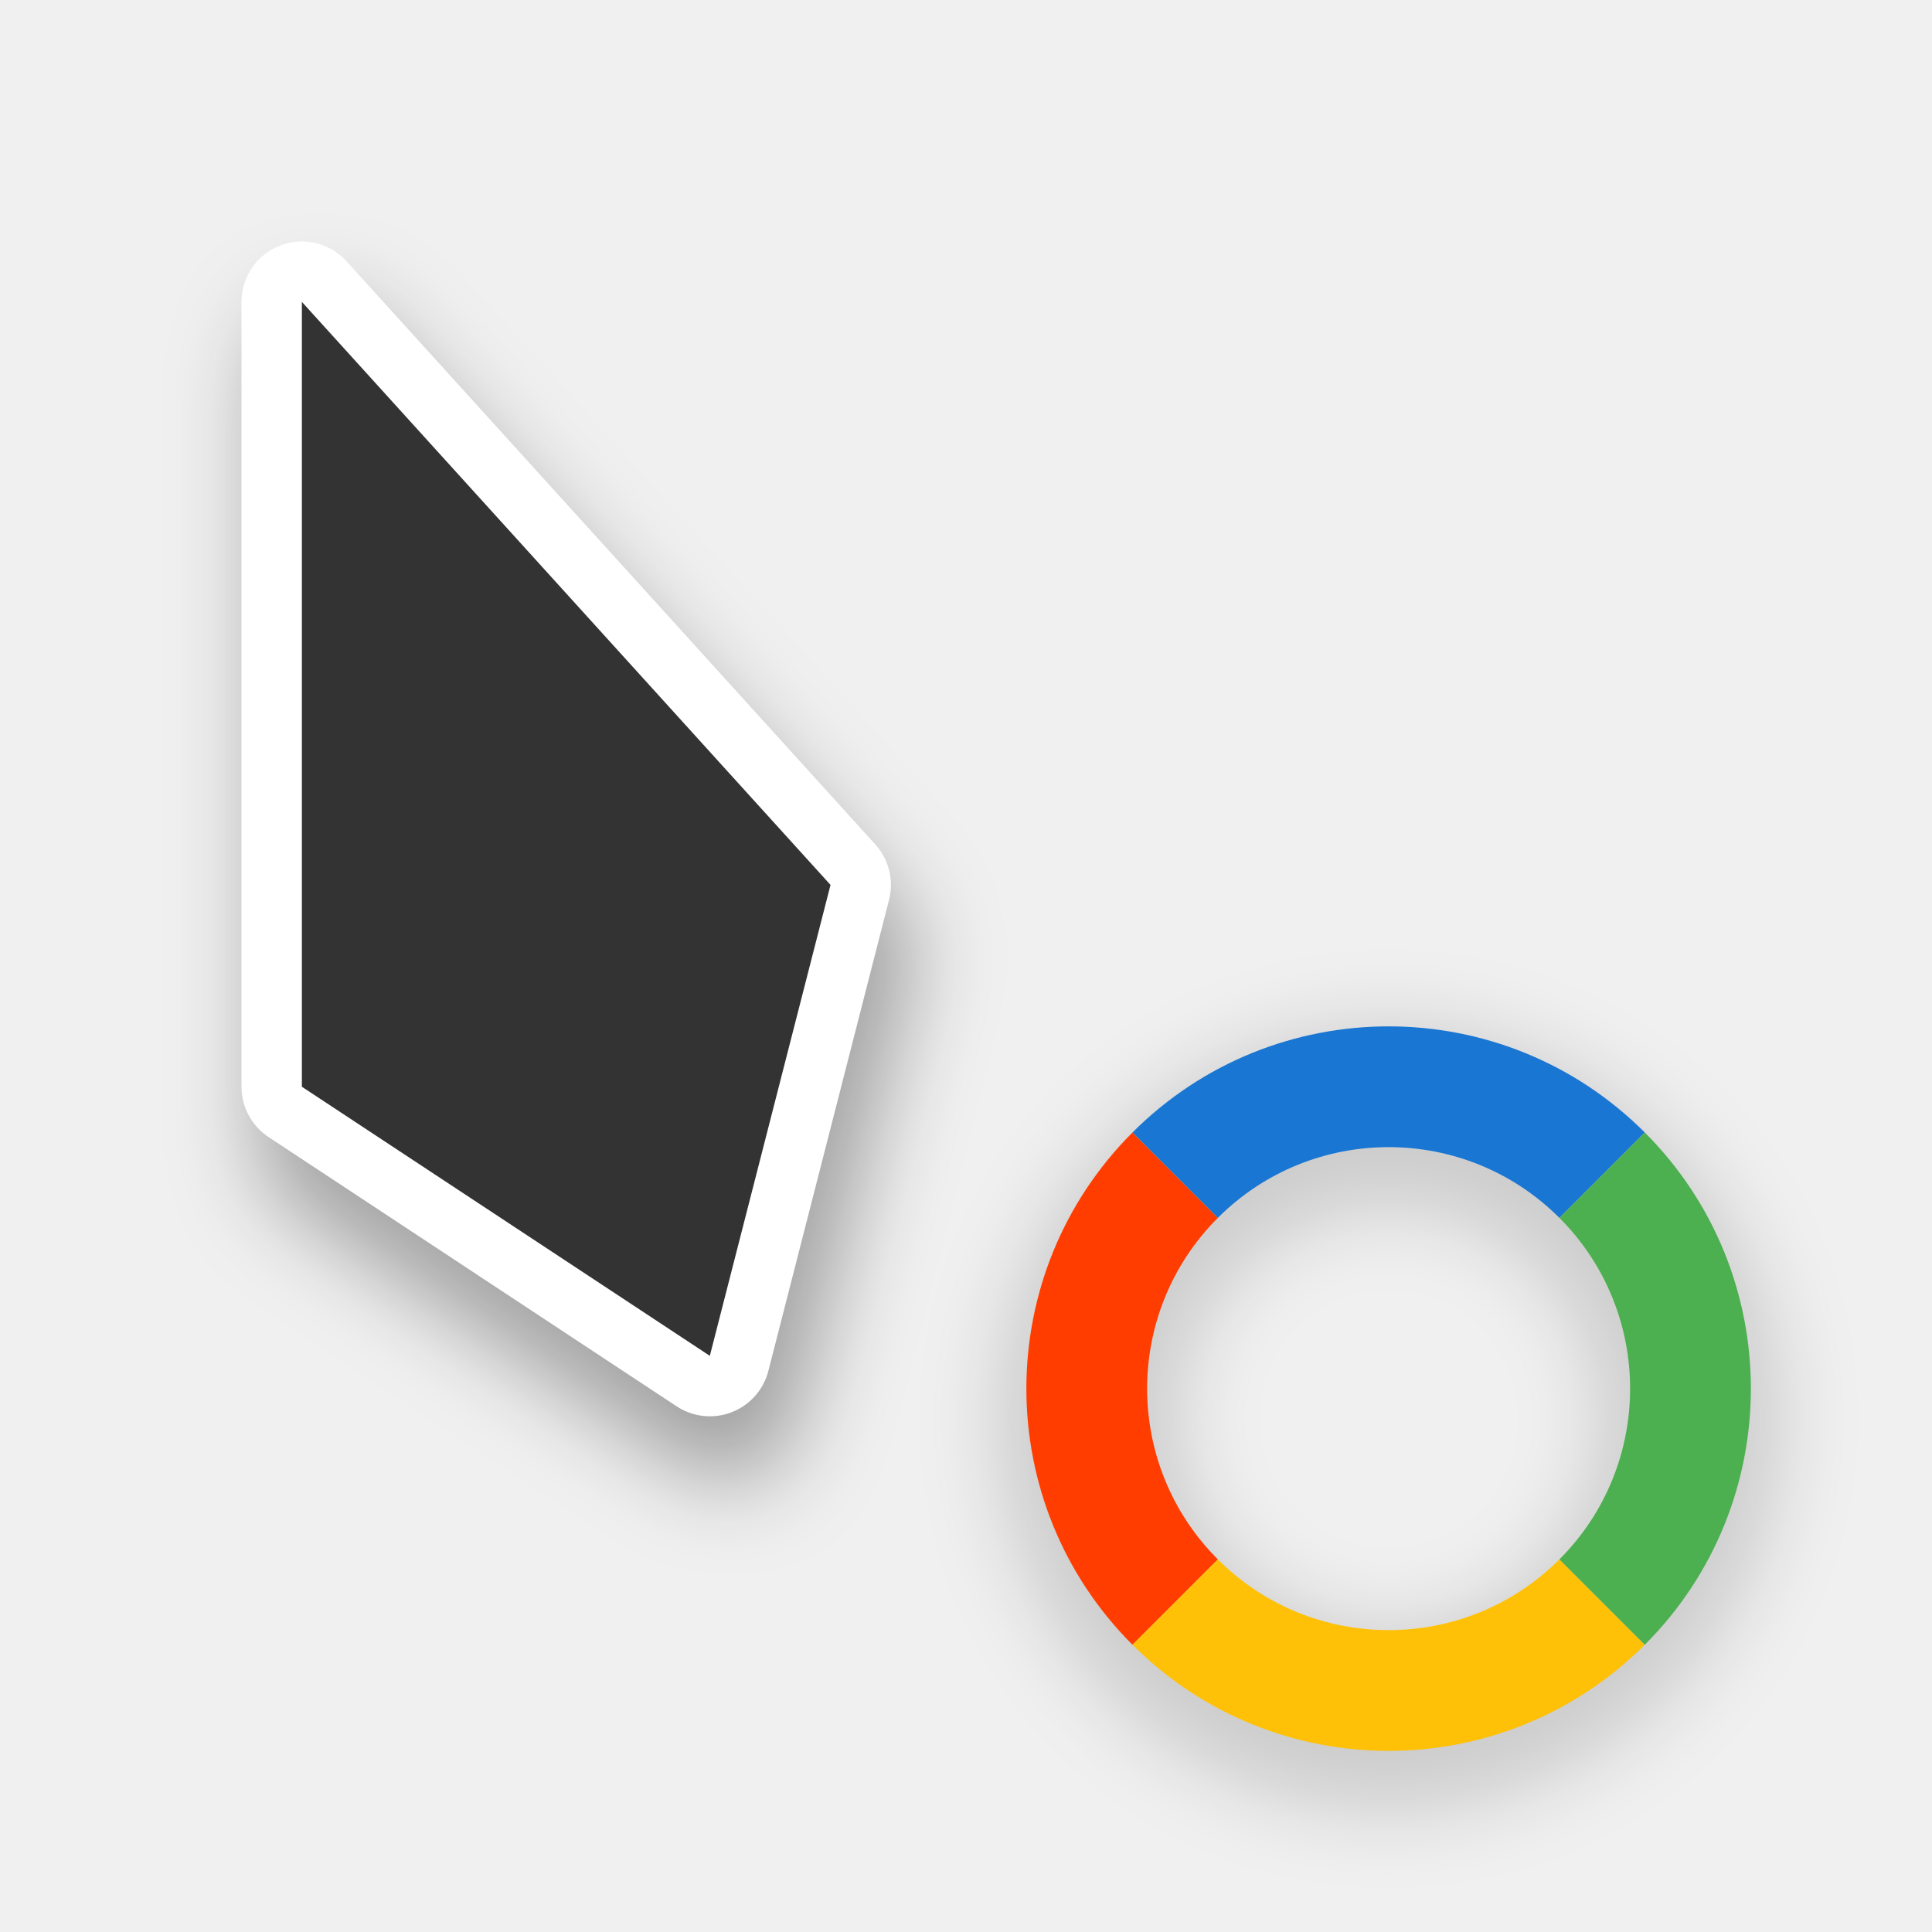
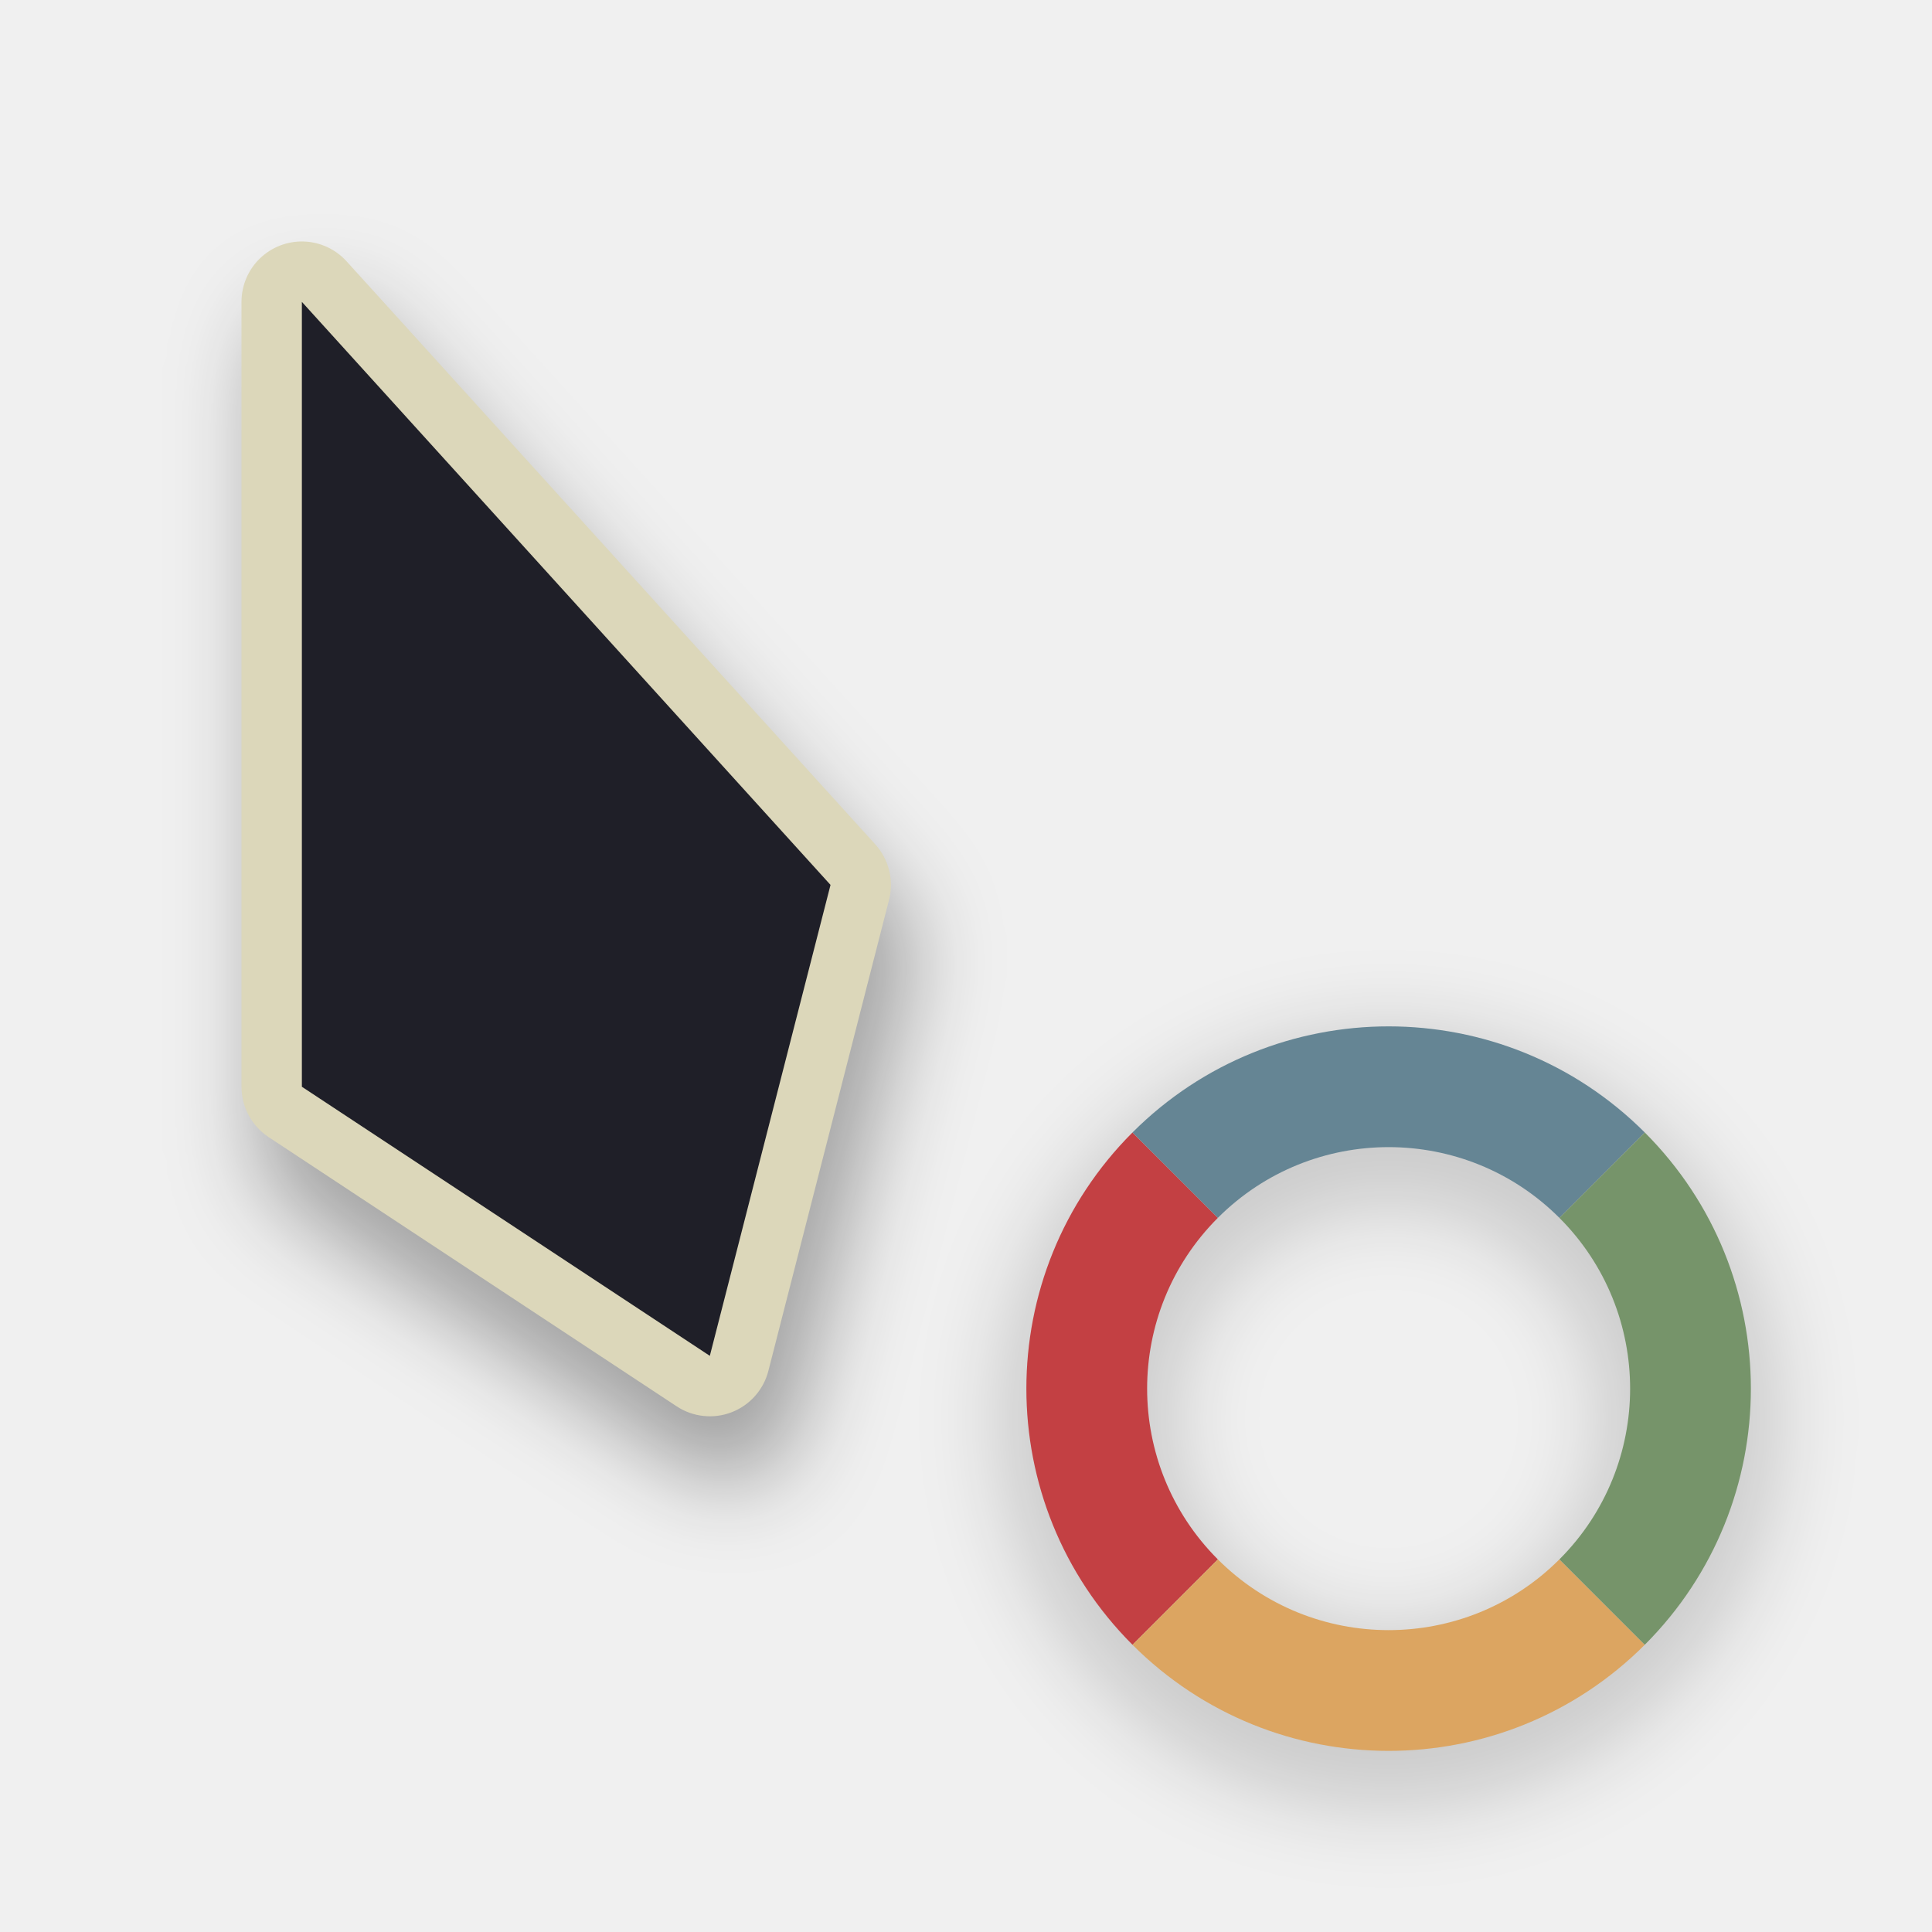
<svg xmlns="http://www.w3.org/2000/svg" width="32" height="32" version="1.1" viewBox="0 0 32 32" id="svg70">
  <defs id="defs38">
    <filter id="b" x="-.162" y="-.095" width="1.324" height="1.191" color-interpolation-filters="sRGB">
      <feGaussianBlur stdDeviation="0.628" id="feGaussianBlur2" />
    </filter>
    <filter id="h" x="-.12" y="-.12" width="1.24" height="1.24" color-interpolation-filters="sRGB">
      <feGaussianBlur stdDeviation="0.65" id="feGaussianBlur5" />
    </filter>
    <linearGradient id="g" x1="17.871" x2="17.871" y1="7.668" y2="17.893" gradientTransform="matrix(.60764 0 0 .58122 11.1 1033.5)" gradientUnits="userSpaceOnUse">
      <stop stop-color="#FBB114" offset="0" id="stop8" />
      <stop stop-color="#FF9508" offset="1" id="stop10" />
    </linearGradient>
    <linearGradient id="f" x1="23.954" x2="23.954" y1="8.61" y2="19.256" gradientTransform="matrix(.5582 0 0 .6327 11.1 1033.5)" gradientUnits="userSpaceOnUse">
      <stop stop-color="#FF645D" offset="0" id="stop13" />
      <stop stop-color="#FF4332" offset="1" id="stop15" />
    </linearGradient>
    <linearGradient id="e" x1="20.127" x2="20.127" y1="19.205" y2="29.033" gradientTransform="matrix(.65219 0 0 .54152 11.1 1033.5)" gradientUnits="userSpaceOnUse">
      <stop stop-color="#CA70E1" offset="0" id="stop18" />
      <stop stop-color="#B452CB" offset="1" id="stop20" />
    </linearGradient>
    <linearGradient id="d" x1="16.36" x2="16.36" y1="17.893" y2="28.118" gradientTransform="matrix(.60764 0 0 .58122 11.1 1033.5)" gradientUnits="userSpaceOnUse">
      <stop stop-color="#14ADF6" offset="0" id="stop23" />
      <stop stop-color="#1191F4" offset="1" id="stop25" />
    </linearGradient>
    <linearGradient id="c" x1="13.308" x2="13.308" y1="13.619" y2="24.265" gradientTransform="matrix(.5582 0 0 .6327 11.1 1033.5)" gradientUnits="userSpaceOnUse">
      <stop stop-color="#52CF30" offset="0" id="stop28" />
      <stop stop-color="#3BBD1C" offset="1" id="stop30" />
    </linearGradient>
    <linearGradient id="a" x1="11.766" x2="11.766" y1="9.377" y2="19.205" gradientTransform="matrix(.65219 0 0 .54152 11.1 1033.5)" gradientUnits="userSpaceOnUse">
      <stop stop-color="#FFD305" offset="0" id="stop33" />
      <stop stop-color="#FDCF01" offset="1" id="stop35" />
    </linearGradient>
    <filter style="color-interpolation-filters:sRGB" id="filter892" x="-0.12" width="1.24" y="-0.12" height="1.24">
      <feGaussianBlur stdDeviation="0.65" id="feGaussianBlur894" />
    </filter>
    <filter style="color-interpolation-filters:sRGB" id="filter4666" x="-0.169" width="1.337" y="-0.093" height="1.186">
      <feGaussianBlur stdDeviation="0.755" id="feGaussianBlur4668" />
    </filter>
  </defs>
  <path id="path850" d="M 23,17 A 6.5,6.5 0 0 0 16.5,23.5 6.5,6.5 0 0 0 23,30 6.5,6.5 0 0 0 29.5,23.5 6.5,6.5 0 0 0 23,17 Z m 0,3 A 3.5,3.5 0 0 1 26.5,23.5 3.5,3.5 0 0 1 23,27 3.5,3.5 0 0 1 19.5,23.5 3.5,3.5 0 0 1 23,20 Z" style="opacity:0.15;fill:#000000;paint-order:stroke fill markers;filter:url(#filter892)" />
  <g id="g4682" transform="translate(-31,1.999999)">
    <path style="color:#000000;font-style:normal;font-variant:normal;font-weight:normal;font-stretch:normal;font-size:medium;line-height:normal;font-family:sans-serif;font-variant-ligatures:normal;font-variant-position:normal;font-variant-caps:normal;font-variant-numeric:normal;font-variant-alternates:normal;font-feature-settings:normal;text-indent:0;text-align:start;text-decoration:none;text-decoration-line:none;text-decoration-style:solid;text-decoration-color:#000000;letter-spacing:normal;word-spacing:normal;text-transform:none;writing-mode:lr-tb;direction:ltr;text-orientation:mixed;dominant-baseline:auto;baseline-shift:baseline;text-anchor:start;white-space:normal;shape-padding:0;clip-rule:nonzero;display:inline;overflow:visible;visibility:visible;opacity:0.35;isolation:auto;mix-blend-mode:normal;color-interpolation:sRGB;color-interpolation-filters:linearRGB;solid-color:#000000;solid-opacity:1;vector-effect:none;fill:#000000;fill-opacity:1;fill-rule:nonzero;stroke:none;stroke-width:2;stroke-linecap:round;stroke-linejoin:round;stroke-miterlimit:4;stroke-dasharray:none;stroke-dashoffset:0;stroke-opacity:1;paint-order:stroke fill markers;filter:url(#filter4666);color-rendering:auto;image-rendering:auto;shape-rendering:auto;text-rendering:auto;enable-background:accumulate" d="m 36.379,3.07 a 1,1 0 0 0 -1.033,1 v 13 a 1,1 0 0 0 0.449,0.834 l 6.758,4.459 a 1,1 0 0 0 1.52,-0.588 l 1.998,-7.799 A 1,1 0 0 0 45.844,13.057 L 37.086,3.398 A 1,1 0 0 0 36.379,3.07 Z M 37.346,6.662 44,14 42.482,19.92 37.346,16.531 Z" id="path4556" />
-     <path id="path4552" d="M 36.033,2 A 1,1 0 0 0 35,3 v 13 a 1,1 0 0 0 0.449,0.834 l 6.758,4.459 a 1,1 0 0 0 1.52,-0.588 L 45.725,12.906 A 1,1 0 0 0 45.498,11.986 L 36.74,2.328 A 1,1 0 0 0 36.033,2 Z M 37,5.592 43.654,12.93 42.137,18.85 37,15.461 Z" style="color:#000000;font-style:normal;font-variant:normal;font-weight:normal;font-stretch:normal;font-size:medium;line-height:normal;font-family:sans-serif;font-variant-ligatures:normal;font-variant-position:normal;font-variant-caps:normal;font-variant-numeric:normal;font-variant-alternates:normal;font-feature-settings:normal;text-indent:0;text-align:start;text-decoration:none;text-decoration-line:none;text-decoration-style:solid;text-decoration-color:#000000;letter-spacing:normal;word-spacing:normal;text-transform:none;writing-mode:lr-tb;direction:ltr;text-orientation:mixed;dominant-baseline:auto;baseline-shift:baseline;text-anchor:start;white-space:normal;shape-padding:0;clip-rule:nonzero;display:inline;overflow:visible;visibility:visible;opacity:1;isolation:auto;mix-blend-mode:normal;color-interpolation:sRGB;color-interpolation-filters:linearRGB;solid-color:#000000;solid-opacity:1;vector-effect:none;fill:#ffffff;fill-opacity:1;fill-rule:nonzero;stroke:none;stroke-width:2;stroke-linecap:round;stroke-linejoin:round;stroke-miterlimit:4;stroke-dasharray:none;stroke-dashoffset:0;stroke-opacity:1;paint-order:stroke fill markers;color-rendering:auto;image-rendering:auto;shape-rendering:auto;text-rendering:auto;enable-background:accumulate" />
-     <path id="rect4546" d="m 36,3 v 13 l 6.757,4.457 1.999,-7.8 z" style="opacity:1;fill:#333333;fill-opacity:1;stroke:none;stroke-width:2.237;stroke-linecap:round;stroke-linejoin:round;stroke-miterlimit:4;stroke-dasharray:none;stroke-opacity:1;paint-order:stroke fill markers" />
+     <path id="path4552" d="M 36.033,2 A 1,1 0 0 0 35,3 v 13 a 1,1 0 0 0 0.449,0.834 l 6.758,4.459 a 1,1 0 0 0 1.52,-0.588 L 45.725,12.906 A 1,1 0 0 0 45.498,11.986 L 36.74,2.328 A 1,1 0 0 0 36.033,2 Z M 37,5.592 43.654,12.93 42.137,18.85 37,15.461 Z" style="color:#000000;font-style:normal;font-variant:normal;font-weight:normal;font-stretch:normal;font-size:medium;line-height:normal;font-family:sans-serif;font-variant-ligatures:normal;font-variant-position:normal;font-variant-caps:normal;font-variant-numeric:normal;font-variant-alternates:normal;font-feature-settings:normal;text-indent:0;text-align:start;text-decoration:none;text-decoration-line:none;text-decoration-style:solid;text-decoration-color:#000000;letter-spacing:normal;word-spacing:normal;text-transform:none;writing-mode:lr-tb;direction:ltr;text-orientation:mixed;dominant-baseline:auto;baseline-shift:baseline;text-anchor:start;white-space:normal;shape-padding:0;clip-rule:nonzero;display:inline;overflow:visible;visibility:visible;opacity:1;isolation:auto;mix-blend-mode:normal;color-interpolation:sRGB;color-interpolation-filters:linearRGB;solid-color:#000000;solid-opacity:1;vector-effect:none;fill:#dcd7ba;fill-opacity:1;fill-rule:nonzero;stroke:none;stroke-width:2;stroke-linecap:round;stroke-linejoin:round;stroke-miterlimit:4;stroke-dasharray:none;stroke-dashoffset:0;stroke-opacity:1;paint-order:stroke fill markers;color-rendering:auto;image-rendering:auto;shape-rendering:auto;text-rendering:auto;enable-background:accumulate" />
+     <path id="rect4546" d="m 36,3 v 13 l 6.757,4.457 1.999,-7.8 z" style="opacity:1;fill:#1f1f28;fill-opacity:1;stroke:none;stroke-width:2.237;stroke-linecap:round;stroke-linejoin:round;stroke-miterlimit:4;stroke-dasharray:none;stroke-opacity:1;paint-order:stroke fill markers" />
  </g>
  <g id="g964" transform="rotate(-45,23,23)">
-     <path id="circle913" d="m 23,17 a 6,6 0 0 0 -6,6 h 2 a 4,4 0 0 1 4,-4 z" style="fill:#ff3d00;fill-opacity:1;stroke-width:0.923;paint-order:stroke fill markers" />
-     <path style="fill:#1976d2;fill-opacity:1;stroke-width:0.923;paint-order:stroke fill markers" d="m 23,17 a 6,6 0 0 1 6,6 h -2 a 4,4 0 0 0 -4,-4 z" id="path954" />
-     <path style="fill:#ffc107;fill-opacity:1;stroke-width:0.923;paint-order:stroke fill markers" d="m 23,29 a 6,6 0 0 1 -6,-6 h 2 a 4,4 0 0 0 4,4 z" id="path956" />
-     <path id="path958" d="m 23,29 a 6,6 0 0 0 6,-6 h -2 a 4,4 0 0 1 -4,4 z" style="fill:#4caf50;fill-opacity:1;stroke-width:0.923;paint-order:stroke fill markers" />
+     <path id="circle913" d="m 23,17 a 6,6 0 0 0 -6,6 h 2 a 4,4 0 0 1 4,-4 z" style="fill:#c34043;fill-opacity:1;stroke-width:0.923;paint-order:stroke fill markers" />
+     <path style="fill:#658594;fill-opacity:1;stroke-width:0.923;paint-order:stroke fill markers" d="m 23,17 a 6,6 0 0 1 6,6 h -2 a 4,4 0 0 0 -4,-4 z" id="path954" />
+     <path style="fill:#dca561;fill-opacity:1;stroke-width:0.923;paint-order:stroke fill markers" d="m 23,29 a 6,6 0 0 1 -6,-6 h 2 a 4,4 0 0 0 4,4 z" id="path956" />
+     <path id="path958" d="m 23,29 a 6,6 0 0 0 6,-6 h -2 a 4,4 0 0 1 -4,4 z" style="fill:#76946a;fill-opacity:1;stroke-width:0.923;paint-order:stroke fill markers" />
  </g>
</svg>
